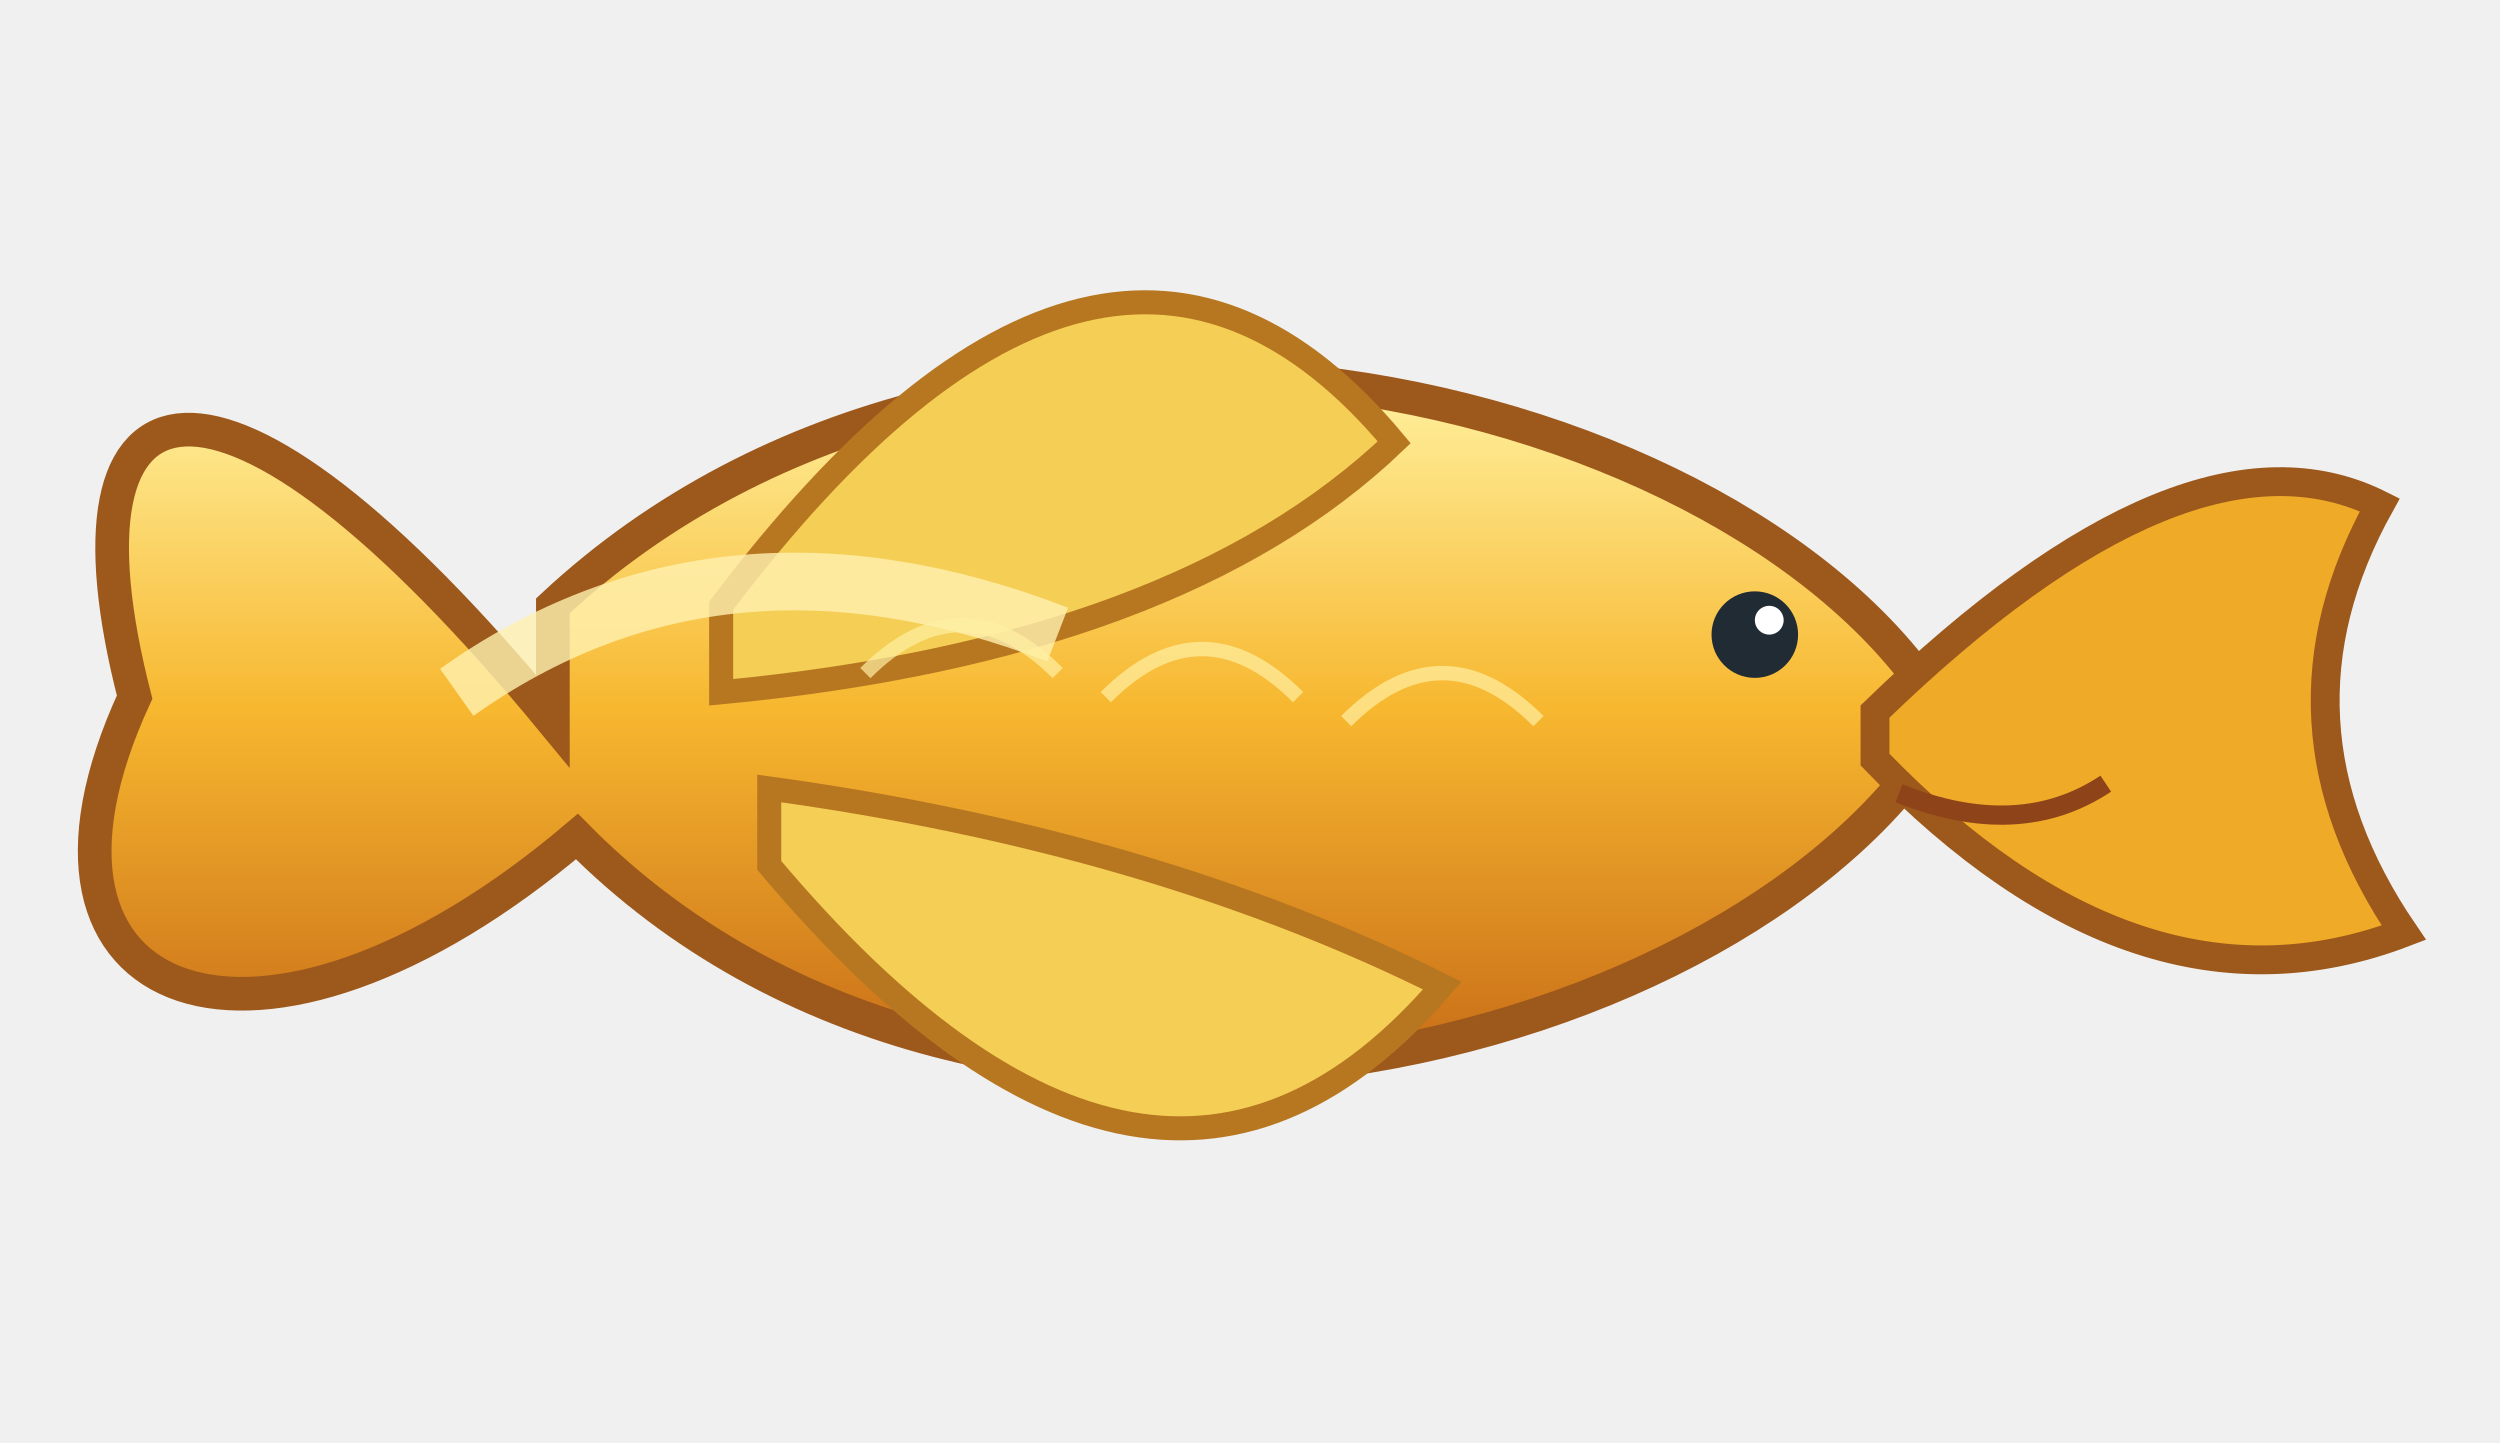
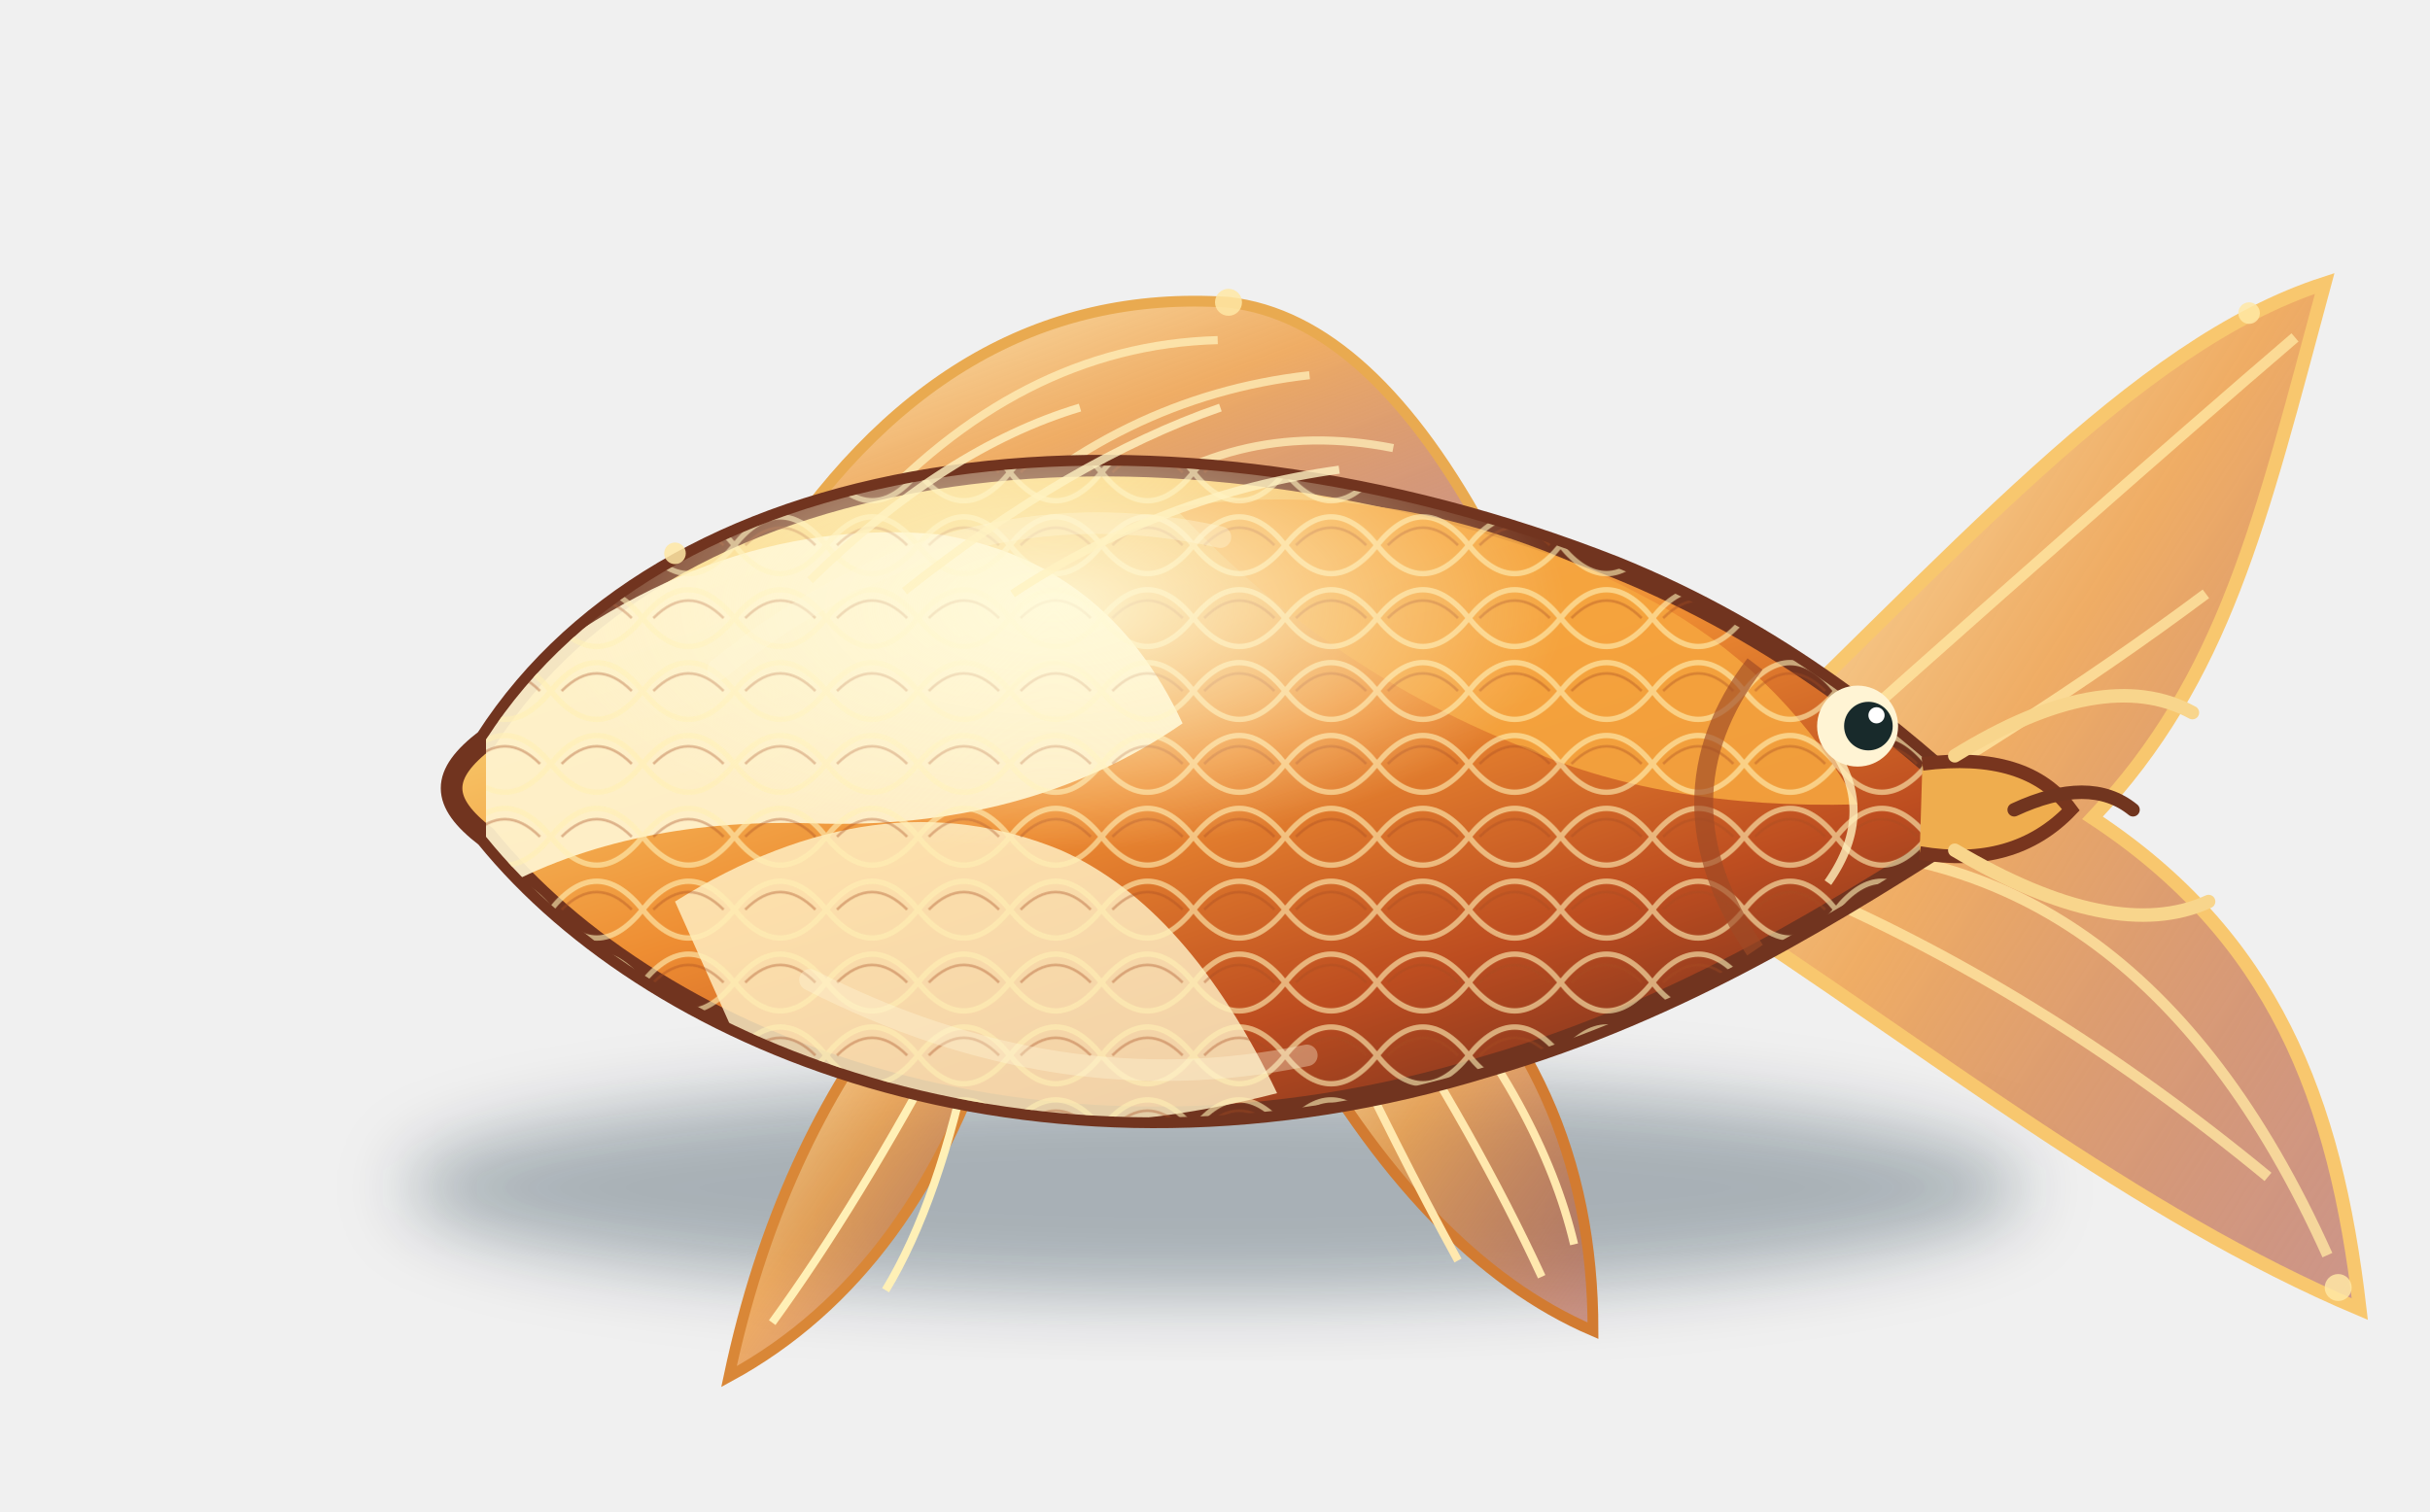
- <svg xmlns="http://www.w3.org/2000/svg" viewBox="0 0 520 300">
+ <svg xmlns="http://www.w3.org/2000/svg" viewBox="0 0 900 560" role="img" aria-labelledby="t d">
  <defs>
-     <linearGradient id="gold" x2="0" y2="1">
-       <stop stop-color="#fff2a1" />
-       <stop offset=".48" stop-color="#f7b72f" />
-       <stop offset="1" stop-color="#c76b17" />
+     <linearGradient id="body" x1="0" y1="0" x2=".8" y2="1">
+       <stop stop-color="#fff3c5" />
+       <stop offset=".22" stop-color="#f9cf70" />
+       <stop offset=".52" stop-color="#ee8d32" />
+       <stop offset=".78" stop-color="#bd4d20" />
+       <stop offset="1" stop-color="#6e2d1d" />
    </linearGradient>
+     <linearGradient id="gold" x1="0" y1="0" x2=".9" y2="1">
+       <stop stop-color="#fff1a8" />
+       <stop offset=".35" stop-color="#eeb14a" />
+       <stop offset=".7" stop-color="#c66a25" />
+       <stop offset="1" stop-color="#7f321b" />
+     </linearGradient>
+     <linearGradient id="fin" x1="0" y1="0" x2="1" y2="1">
+       <stop stop-color="#fff1bf" stop-opacity=".95" />
+       <stop offset=".45" stop-color="#ef9c42" stop-opacity=".8" />
+       <stop offset="1" stop-color="#a83c24" stop-opacity=".5" />
+     </linearGradient>
+     <radialGradient id="shine">
+       <stop stop-color="#fffbdc" stop-opacity=".9" />
+       <stop offset="1" stop-color="#fffbdc" stop-opacity="0" />
+     </radialGradient>
+     <pattern id="scales" width="34" height="27" patternUnits="userSpaceOnUse">
+       <path d="M0 13 Q17 -8 34 13 Q17 34 0 13Z" fill="none" stroke="#fff0b4" stroke-width="2" opacity=".72" />
+       <path d="M4 13Q17 0 30 13" fill="none" stroke="#a84c22" stroke-width="1" opacity=".42" />
+     </pattern>
+     <filter id="shadow" x="-30%" y="-30%" width="160%" height="160%">
+       <feGaussianBlur stdDeviation="13" />
+     </filter>
+     <clipPath id="bodyClip">
+       <path d="M180 274 C250 165 430 144 598 210 C660 235 704 272 736 302 C680 338 623 374 551 395 C389 445 244 389 180 310 C163 297 163 287 180 274Z" />
+     </clipPath>
  </defs>
-   <path d="M115 150 C45 65 10 75 28 145 C-2 210 54 230 120 174 C205 260 365 220 405 150 C365 80 205 42 115 126Z" fill="url(#gold)" stroke="#9d581b" stroke-width="7" />
-   <path d="M150 126 Q230 20 290 92 Q245 135 150 144Z" fill="#f5cf55" stroke="#b77720" stroke-width="5" />
-   <path d="M160 180 Q240 275 300 205 Q240 175 160 164Z" fill="#f5cf55" stroke="#b77720" stroke-width="5" />
-   <path d="M390 148 Q455 85 495 105 Q470 150 500 194 Q445 215 390 158Z" fill="#efaa27" stroke="#9d581b" stroke-width="6" />
-   <path d="M95 144 Q150 105 220 132" fill="none" stroke="#fff1b0" stroke-width="12" opacity=".8" />
-   <circle cx="365" cy="132" r="9" fill="#202b34" />
-   <circle cx="368" cy="129" r="3" fill="white" />
-   <path d="M395 165 Q420 175 438 163" fill="none" stroke="#8e4319" stroke-width="4" />
-   <g fill="none" stroke="#fff0a3" stroke-width="3" opacity=".7">
-     <path d="M180 140 q20 -20 40 0" />
-     <path d="M230 145 q20 -20 40 0" />
-     <path d="M280 150 q20 -20 40 0" />
+   <ellipse cx="450" cy="440" rx="300" ry="40" fill="#031d2d" opacity=".3" filter="url(#shadow)" />
+   <path d="M630 295 C725 205 790 128 861 105 C837 194 824 251 775 303 C842 347 865 407 874 485 C791 450 714 388 632 335Z" fill="url(#fin)" stroke="#f8c76e" stroke-width="5" />
+   <path d="M647 304Q780 185 850 125M650 315Q790 305 862 465M663 319Q750 270 817 220M665 328Q755 366 840 436" fill="none" stroke="#ffe6a1" stroke-width="4" opacity=".8" />
+   <path d="M282 214 Q350 105 455 112 Q508 118 552 201 Q456 174 370 204Z" fill="url(#fin)" stroke="#e9aa50" stroke-width="4" />
+   <path d="M318 194Q377 128 451 126M360 200Q414 147 485 139M409 193Q455 154 516 166" fill="none" stroke="#fff0bb" stroke-width="3" opacity=".75" />
+   <path d="M370 374Q340 472 270 510Q288 425 335 367Z" fill="url(#fin)" stroke="#d98737" stroke-width="4" />
+   <path d="M352 382Q318 446 286 490M360 386Q348 445 328 478" fill="none" stroke="#fff0b6" stroke-width="3" />
+   <path d="M520 338Q590 397 590 493Q527 466 477 375Z" fill="url(#fin)" stroke="#d27b31" stroke-width="4" />
+   <path d="M508 361Q547 421 571 473M525 355Q571 410 583 461M492 372Q518 427 540 467" fill="none" stroke="#ffe8ae" stroke-width="3" />
+   <path d="M180 274 C250 165 430 144 598 210 C660 235 704 272 736 302 C680 338 623 374 551 395 C389 445 244 389 180 310 C163 297 163 287 180 274Z" fill="url(#body)" stroke="#71341f" stroke-width="8" />
+   <g clip-path="url(#bodyClip)">
+     <path d="M180 260Q260 190 348 198Q410 208 438 268Q380 308 300 305Q230 303 180 332Z" fill="#fff4d0" opacity=".92" />
+     <path d="M435 188Q526 174 618 226Q662 252 688 298Q615 300 562 276Q490 247 435 188Z" fill="#f6a53e" opacity=".88" />
+     <path d="M250 334Q325 287 393 315Q440 336 473 405Q365 433 275 390Z" fill="#fff0c6" opacity=".82" />
+     <rect x="180" y="170" width="560" height="270" fill="url(#scales)" opacity=".85" />
+     <ellipse cx="390" cy="225" rx="190" ry="90" fill="url(#shine)" />
+   </g>
+   <path d="M650 246Q612 296 650 352" fill="none" stroke="#9e4a25" stroke-width="7" opacity=".65" />
+   <path d="M677 275Q696 300 677 327" fill="none" stroke="#fff0bd" stroke-width="3" opacity=".8" />
+   <path d="M712 283Q751 278 767 300Q746 322 711 316" fill="#efad4e" stroke="#78351e" stroke-width="5" />
+   <path d="M746 300Q774 287 790 300" fill="none" stroke="#71351f" stroke-width="5" stroke-linecap="round" />
+   <circle cx="688" cy="269" r="15" fill="#fff4d4" />
+   <circle cx="692" cy="269" r="9" fill="#182a2b" />
+   <circle cx="695" cy="265" r="3" fill="#fff" />
+   <path d="M724 280Q779 246 812 264M724 315Q783 350 818 334" fill="none" stroke="#f8d58c" stroke-width="5" stroke-linecap="round" />
+   <path d="M266 248Q354 177 452 199M300 363Q392 410 484 391" fill="none" stroke="#fff8d9" stroke-width="8" opacity=".36" stroke-linecap="round" />
+   <path d="M300 215Q350 166 400 151M335 219Q397 170 452 151M375 220Q431 183 496 174" fill="none" stroke="#fff2c2" stroke-width="3" opacity=".8" />
+   <g fill="#ffe7a4" opacity=".85">
+     <circle cx="250" cy="205" r="4" />
+     <circle cx="455" cy="112" r="5" />
+     <circle cx="833" cy="116" r="4" />
+     <circle cx="866" cy="477" r="5" />
  </g>
</svg>
